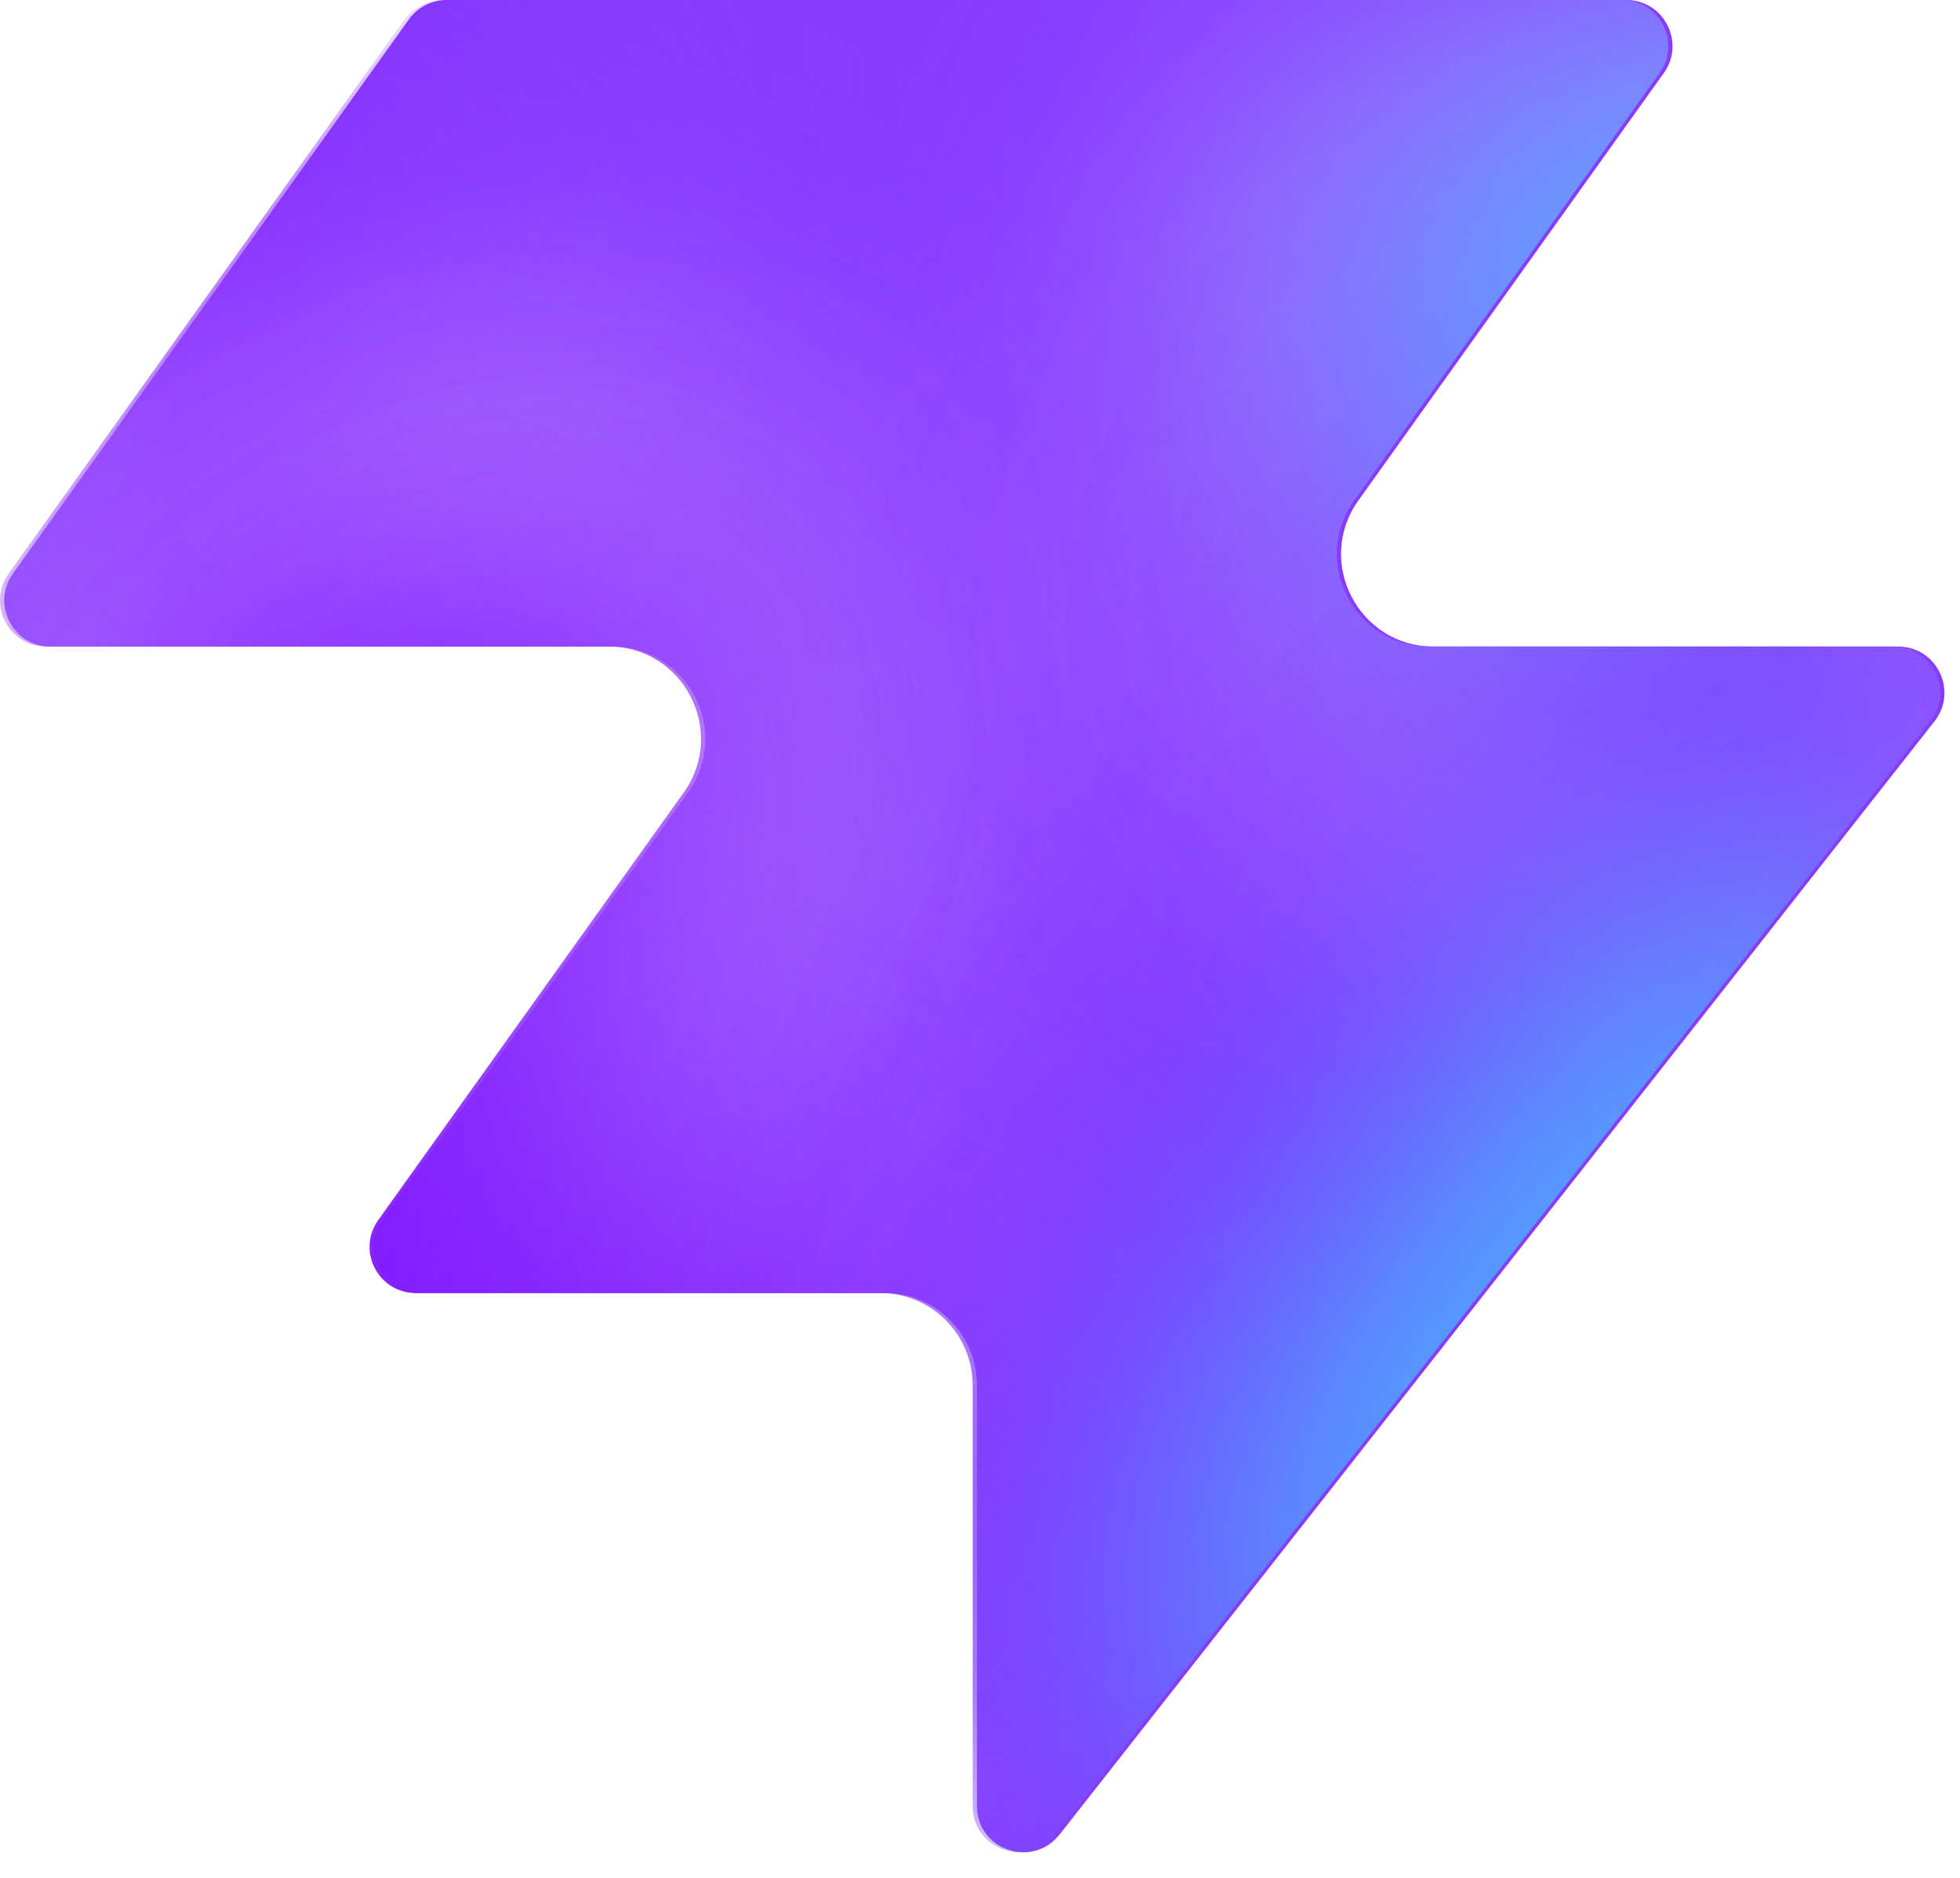
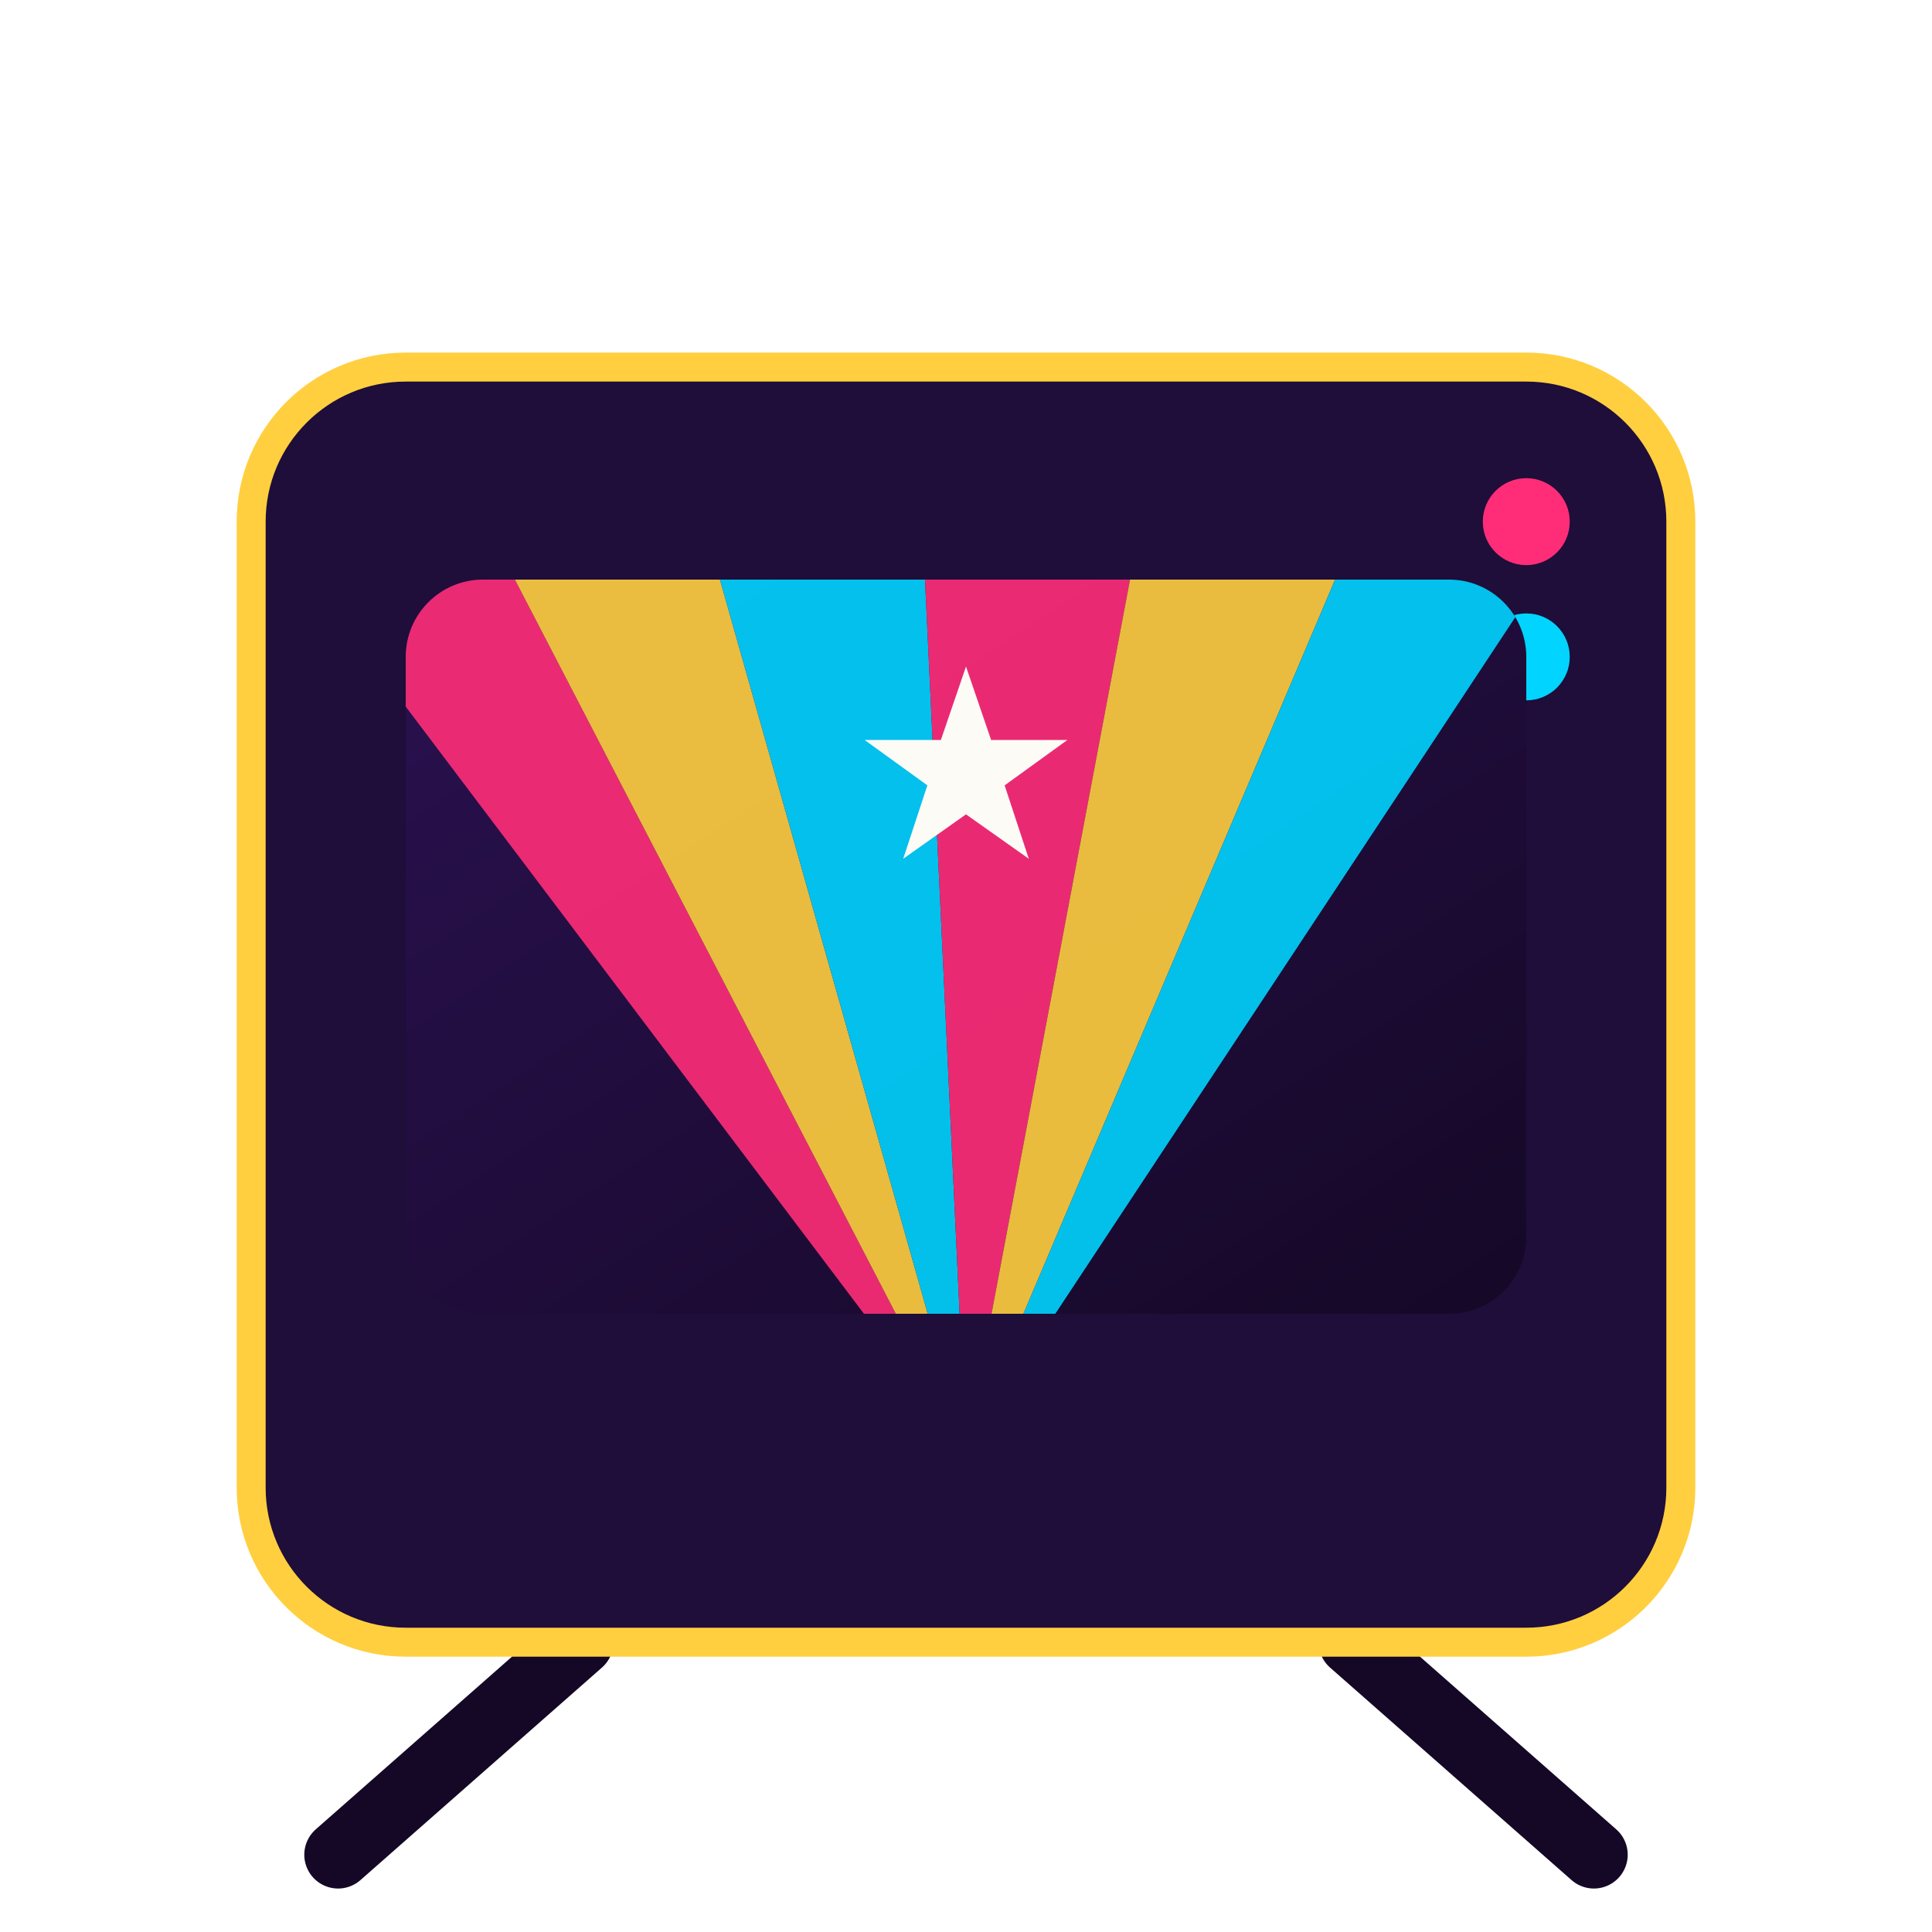
- <svg xmlns="http://www.w3.org/2000/svg" width="48" height="46" fill="none" viewBox="0 0 48 46">
-   <path fill="#863bff" d="M25.946 44.938c-.664.845-2.021.375-2.021-.698V33.937a2.26 2.26 0 0 0-2.262-2.262H10.287c-.92 0-1.456-1.04-.92-1.788l7.48-10.471c1.07-1.497 0-3.578-1.842-3.578H1.237c-.92 0-1.456-1.04-.92-1.788L10.013.474c.214-.297.556-.474.92-.474h28.894c.92 0 1.456 1.04.92 1.788l-7.48 10.471c-1.07 1.498 0 3.579 1.842 3.579h11.377c.943 0 1.473 1.088.89 1.83L25.947 44.94z" style="fill:#863bff;fill:color(display-p3 .525 .23 1);fill-opacity:1" />
-   <mask id="a" width="48" height="46" x="0" y="0" maskUnits="userSpaceOnUse" style="mask-type:alpha">
-     <path fill="#000" d="M25.842 44.938c-.664.844-2.021.375-2.021-.698V33.937a2.26 2.26 0 0 0-2.262-2.262H10.183c-.92 0-1.456-1.04-.92-1.788l7.48-10.471c1.07-1.498 0-3.579-1.842-3.579H1.133c-.92 0-1.456-1.04-.92-1.787L9.91.473c.214-.297.556-.474.92-.474h28.894c.92 0 1.456 1.04.92 1.788l-7.48 10.471c-1.07 1.498 0 3.578 1.842 3.578h11.377c.943 0 1.473 1.088.89 1.832L25.843 44.94z" style="fill:#000;fill-opacity:1" />
-   </mask>
-   <g mask="url(#a)">
-     <g filter="url(#b)">
-       <ellipse cx="5.508" cy="14.704" fill="#ede6ff" rx="5.508" ry="14.704" style="fill:#ede6ff;fill:color(display-p3 .927 .903 1);fill-opacity:1" transform="matrix(.00324 1 1 -.00324 -4.47 31.516)" />
-     </g>
-     <g filter="url(#c)">
-       <ellipse cx="10.399" cy="29.851" fill="#ede6ff" rx="10.399" ry="29.851" style="fill:#ede6ff;fill:color(display-p3 .927 .903 1);fill-opacity:1" transform="matrix(.00324 1 1 -.00324 -39.328 7.883)" />
-     </g>
-     <g filter="url(#d)">
-       <ellipse cx="5.508" cy="30.487" fill="#7e14ff" rx="5.508" ry="30.487" style="fill:#7e14ff;fill:color(display-p3 .492 .077 1);fill-opacity:1" transform="rotate(89.814 -25.913 -14.639)scale(1 -1)" />
-     </g>
-     <g filter="url(#e)">
-       <ellipse cx="5.508" cy="30.599" fill="#7e14ff" rx="5.508" ry="30.599" style="fill:#7e14ff;fill:color(display-p3 .492 .077 1);fill-opacity:1" transform="rotate(89.814 -32.644 -3.334)scale(1 -1)" />
-     </g>
-     <g filter="url(#f)">
-       <ellipse cx="5.508" cy="30.599" fill="#7e14ff" rx="5.508" ry="30.599" style="fill:#7e14ff;fill:color(display-p3 .492 .077 1);fill-opacity:1" transform="matrix(.00324 1 1 -.00324 -34.34 30.47)" />
-     </g>
-     <g filter="url(#g)">
-       <ellipse cx="14.072" cy="22.078" fill="#ede6ff" rx="14.072" ry="22.078" style="fill:#ede6ff;fill:color(display-p3 .927 .903 1);fill-opacity:1" transform="rotate(93.35 24.506 48.493)scale(-1 1)" />
-     </g>
-     <g filter="url(#h)">
-       <ellipse cx="3.47" cy="21.501" fill="#7e14ff" rx="3.47" ry="21.501" style="fill:#7e14ff;fill:color(display-p3 .492 .077 1);fill-opacity:1" transform="rotate(89.009 28.708 47.59)scale(-1 1)" />
-     </g>
-     <g filter="url(#i)">
-       <ellipse cx="3.47" cy="21.501" fill="#7e14ff" rx="3.47" ry="21.501" style="fill:#7e14ff;fill:color(display-p3 .492 .077 1);fill-opacity:1" transform="rotate(89.009 28.708 47.59)scale(-1 1)" />
-     </g>
-     <g filter="url(#j)">
-       <ellipse cx=".387" cy="8.972" fill="#7e14ff" rx="4.407" ry="29.108" style="fill:#7e14ff;fill:color(display-p3 .492 .077 1);fill-opacity:1" transform="rotate(39.51 .387 8.972)" />
-     </g>
-     <g filter="url(#k)">
-       <ellipse cx="47.523" cy="-6.092" fill="#7e14ff" rx="4.407" ry="29.108" style="fill:#7e14ff;fill:color(display-p3 .492 .077 1);fill-opacity:1" transform="rotate(37.892 47.523 -6.092)" />
-     </g>
-     <g filter="url(#l)">
-       <ellipse cx="41.412" cy="6.333" fill="#47bfff" rx="5.971" ry="9.665" style="fill:#47bfff;fill:color(display-p3 .28 .748 1);fill-opacity:1" transform="rotate(37.892 41.412 6.333)" />
-     </g>
-     <g filter="url(#m)">
-       <ellipse cx="-1.879" cy="38.332" fill="#7e14ff" rx="4.407" ry="29.108" style="fill:#7e14ff;fill:color(display-p3 .492 .077 1);fill-opacity:1" transform="rotate(37.892 -1.88 38.332)" />
-     </g>
-     <g filter="url(#n)">
-       <ellipse cx="-1.879" cy="38.332" fill="#7e14ff" rx="4.407" ry="29.108" style="fill:#7e14ff;fill:color(display-p3 .492 .077 1);fill-opacity:1" transform="rotate(37.892 -1.88 38.332)" />
-     </g>
-     <g filter="url(#o)">
-       <ellipse cx="35.651" cy="29.907" fill="#7e14ff" rx="4.407" ry="29.108" style="fill:#7e14ff;fill:color(display-p3 .492 .077 1);fill-opacity:1" transform="rotate(37.892 35.651 29.907)" />
-     </g>
-     <g filter="url(#p)">
-       <ellipse cx="38.418" cy="32.4" fill="#47bfff" rx="5.971" ry="15.297" style="fill:#47bfff;fill:color(display-p3 .28 .748 1);fill-opacity:1" transform="rotate(37.892 38.418 32.4)" />
-     </g>
+ <svg xmlns="http://www.w3.org/2000/svg" viewBox="0 0 200 200">
+   <defs>
+     <linearGradient id="screenGrad" x1="0" y1="0" x2="1" y2="1">
+       <stop offset="0%" stop-color="#2a1150" />
+       <stop offset="100%" stop-color="#150826" />
+     </linearGradient>
+     <clipPath id="screenClip">
+       <rect x="42" y="60" width="116" height="76" rx="8" />
+     </clipPath>
+   </defs>
+   <line x1="60" y1="170" x2="35" y2="192" stroke="#150826" stroke-width="7" stroke-linecap="round" />
+   <line x1="140" y1="170" x2="165" y2="192" stroke="#150826" stroke-width="7" stroke-linecap="round" />
+   <rect x="26" y="38" width="148" height="132" rx="16" fill="#1f0d3a" stroke="#ffcf3f" stroke-width="3" />
+   <circle cx="158" cy="54" r="4.5" fill="#ff2d78" />
+   <circle cx="158" cy="68" r="4.5" fill="#00d4ff" />
+   <rect x="42" y="60" width="116" height="76" rx="8" fill="url(#screenGrad)" />
+   <g clip-path="url(#screenClip)">
+     <polygon points="100,150 20,44 45,44" fill="#ff2d78" opacity="0.9" />
+     <polygon points="100,150 45,44 70,44" fill="#ffcf3f" opacity="0.9" />
+     <polygon points="100,150 70,44 95,44" fill="#00d4ff" opacity="0.9" />
+     <polygon points="100,150 95,44 120,44" fill="#ff2d78" opacity="0.9" />
+     <polygon points="100,150 120,44 145,44" fill="#ffcf3f" opacity="0.9" />
+     <polygon points="100,150 145,44 170,44" fill="#00d4ff" opacity="0.9" />
  </g>
-   <defs>
-     <filter id="b" width="60.045" height="41.654" x="-19.77" y="16.149" color-interpolation-filters="sRGB" filterUnits="userSpaceOnUse">
-       <feFlood flood-opacity="0" result="BackgroundImageFix" />
-       <feBlend in="SourceGraphic" in2="BackgroundImageFix" result="shape" />
-       <feGaussianBlur result="effect1_foregroundBlur_2002_17158" stdDeviation="7.659" />
-     </filter>
-     <filter id="c" width="90.34" height="51.437" x="-54.613" y="-7.533" color-interpolation-filters="sRGB" filterUnits="userSpaceOnUse">
-       <feFlood flood-opacity="0" result="BackgroundImageFix" />
-       <feBlend in="SourceGraphic" in2="BackgroundImageFix" result="shape" />
-       <feGaussianBlur result="effect1_foregroundBlur_2002_17158" stdDeviation="7.659" />
-     </filter>
-     <filter id="d" width="79.355" height="29.4" x="-49.64" y="2.03" color-interpolation-filters="sRGB" filterUnits="userSpaceOnUse">
-       <feFlood flood-opacity="0" result="BackgroundImageFix" />
-       <feBlend in="SourceGraphic" in2="BackgroundImageFix" result="shape" />
-       <feGaussianBlur result="effect1_foregroundBlur_2002_17158" stdDeviation="4.596" />
-     </filter>
-     <filter id="e" width="79.579" height="29.4" x="-45.045" y="20.029" color-interpolation-filters="sRGB" filterUnits="userSpaceOnUse">
-       <feFlood flood-opacity="0" result="BackgroundImageFix" />
-       <feBlend in="SourceGraphic" in2="BackgroundImageFix" result="shape" />
-       <feGaussianBlur result="effect1_foregroundBlur_2002_17158" stdDeviation="4.596" />
-     </filter>
-     <filter id="f" width="79.579" height="29.4" x="-43.513" y="21.178" color-interpolation-filters="sRGB" filterUnits="userSpaceOnUse">
-       <feFlood flood-opacity="0" result="BackgroundImageFix" />
-       <feBlend in="SourceGraphic" in2="BackgroundImageFix" result="shape" />
-       <feGaussianBlur result="effect1_foregroundBlur_2002_17158" stdDeviation="4.596" />
-     </filter>
-     <filter id="g" width="74.749" height="58.852" x="15.756" y="-17.901" color-interpolation-filters="sRGB" filterUnits="userSpaceOnUse">
-       <feFlood flood-opacity="0" result="BackgroundImageFix" />
-       <feBlend in="SourceGraphic" in2="BackgroundImageFix" result="shape" />
-       <feGaussianBlur result="effect1_foregroundBlur_2002_17158" stdDeviation="7.659" />
-     </filter>
-     <filter id="h" width="61.377" height="25.362" x="23.548" y="2.284" color-interpolation-filters="sRGB" filterUnits="userSpaceOnUse">
-       <feFlood flood-opacity="0" result="BackgroundImageFix" />
-       <feBlend in="SourceGraphic" in2="BackgroundImageFix" result="shape" />
-       <feGaussianBlur result="effect1_foregroundBlur_2002_17158" stdDeviation="4.596" />
-     </filter>
-     <filter id="i" width="61.377" height="25.362" x="23.548" y="2.284" color-interpolation-filters="sRGB" filterUnits="userSpaceOnUse">
-       <feFlood flood-opacity="0" result="BackgroundImageFix" />
-       <feBlend in="SourceGraphic" in2="BackgroundImageFix" result="shape" />
-       <feGaussianBlur result="effect1_foregroundBlur_2002_17158" stdDeviation="4.596" />
-     </filter>
-     <filter id="j" width="56.045" height="63.649" x="-27.636" y="-22.853" color-interpolation-filters="sRGB" filterUnits="userSpaceOnUse">
-       <feFlood flood-opacity="0" result="BackgroundImageFix" />
-       <feBlend in="SourceGraphic" in2="BackgroundImageFix" result="shape" />
-       <feGaussianBlur result="effect1_foregroundBlur_2002_17158" stdDeviation="4.596" />
-     </filter>
-     <filter id="k" width="54.814" height="64.646" x="20.116" y="-38.415" color-interpolation-filters="sRGB" filterUnits="userSpaceOnUse">
-       <feFlood flood-opacity="0" result="BackgroundImageFix" />
-       <feBlend in="SourceGraphic" in2="BackgroundImageFix" result="shape" />
-       <feGaussianBlur result="effect1_foregroundBlur_2002_17158" stdDeviation="4.596" />
-     </filter>
-     <filter id="l" width="33.541" height="35.313" x="24.641" y="-11.323" color-interpolation-filters="sRGB" filterUnits="userSpaceOnUse">
-       <feFlood flood-opacity="0" result="BackgroundImageFix" />
-       <feBlend in="SourceGraphic" in2="BackgroundImageFix" result="shape" />
-       <feGaussianBlur result="effect1_foregroundBlur_2002_17158" stdDeviation="4.596" />
-     </filter>
-     <filter id="m" width="54.814" height="64.646" x="-29.286" y="6.009" color-interpolation-filters="sRGB" filterUnits="userSpaceOnUse">
-       <feFlood flood-opacity="0" result="BackgroundImageFix" />
-       <feBlend in="SourceGraphic" in2="BackgroundImageFix" result="shape" />
-       <feGaussianBlur result="effect1_foregroundBlur_2002_17158" stdDeviation="4.596" />
-     </filter>
-     <filter id="n" width="54.814" height="64.646" x="-29.286" y="6.009" color-interpolation-filters="sRGB" filterUnits="userSpaceOnUse">
-       <feFlood flood-opacity="0" result="BackgroundImageFix" />
-       <feBlend in="SourceGraphic" in2="BackgroundImageFix" result="shape" />
-       <feGaussianBlur result="effect1_foregroundBlur_2002_17158" stdDeviation="4.596" />
-     </filter>
-     <filter id="o" width="54.814" height="64.646" x="8.244" y="-2.416" color-interpolation-filters="sRGB" filterUnits="userSpaceOnUse">
-       <feFlood flood-opacity="0" result="BackgroundImageFix" />
-       <feBlend in="SourceGraphic" in2="BackgroundImageFix" result="shape" />
-       <feGaussianBlur result="effect1_foregroundBlur_2002_17158" stdDeviation="4.596" />
-     </filter>
-     <filter id="p" width="39.409" height="43.623" x="18.713" y="10.588" color-interpolation-filters="sRGB" filterUnits="userSpaceOnUse">
-       <feFlood flood-opacity="0" result="BackgroundImageFix" />
-       <feBlend in="SourceGraphic" in2="BackgroundImageFix" result="shape" />
-       <feGaussianBlur result="effect1_foregroundBlur_2002_17158" stdDeviation="4.596" />
-     </filter>
-   </defs>
+   <g transform="translate(100,80)" fill="#fdfbf6">
+     <polygon points="0,-11 2.6,-3.4 10.5,-3.4 4,1.3 6.5,8.9 0,4.3 -6.5,8.9 -4,1.3 -10.5,-3.4 -2.6,-3.4" />
+   </g>
</svg>
